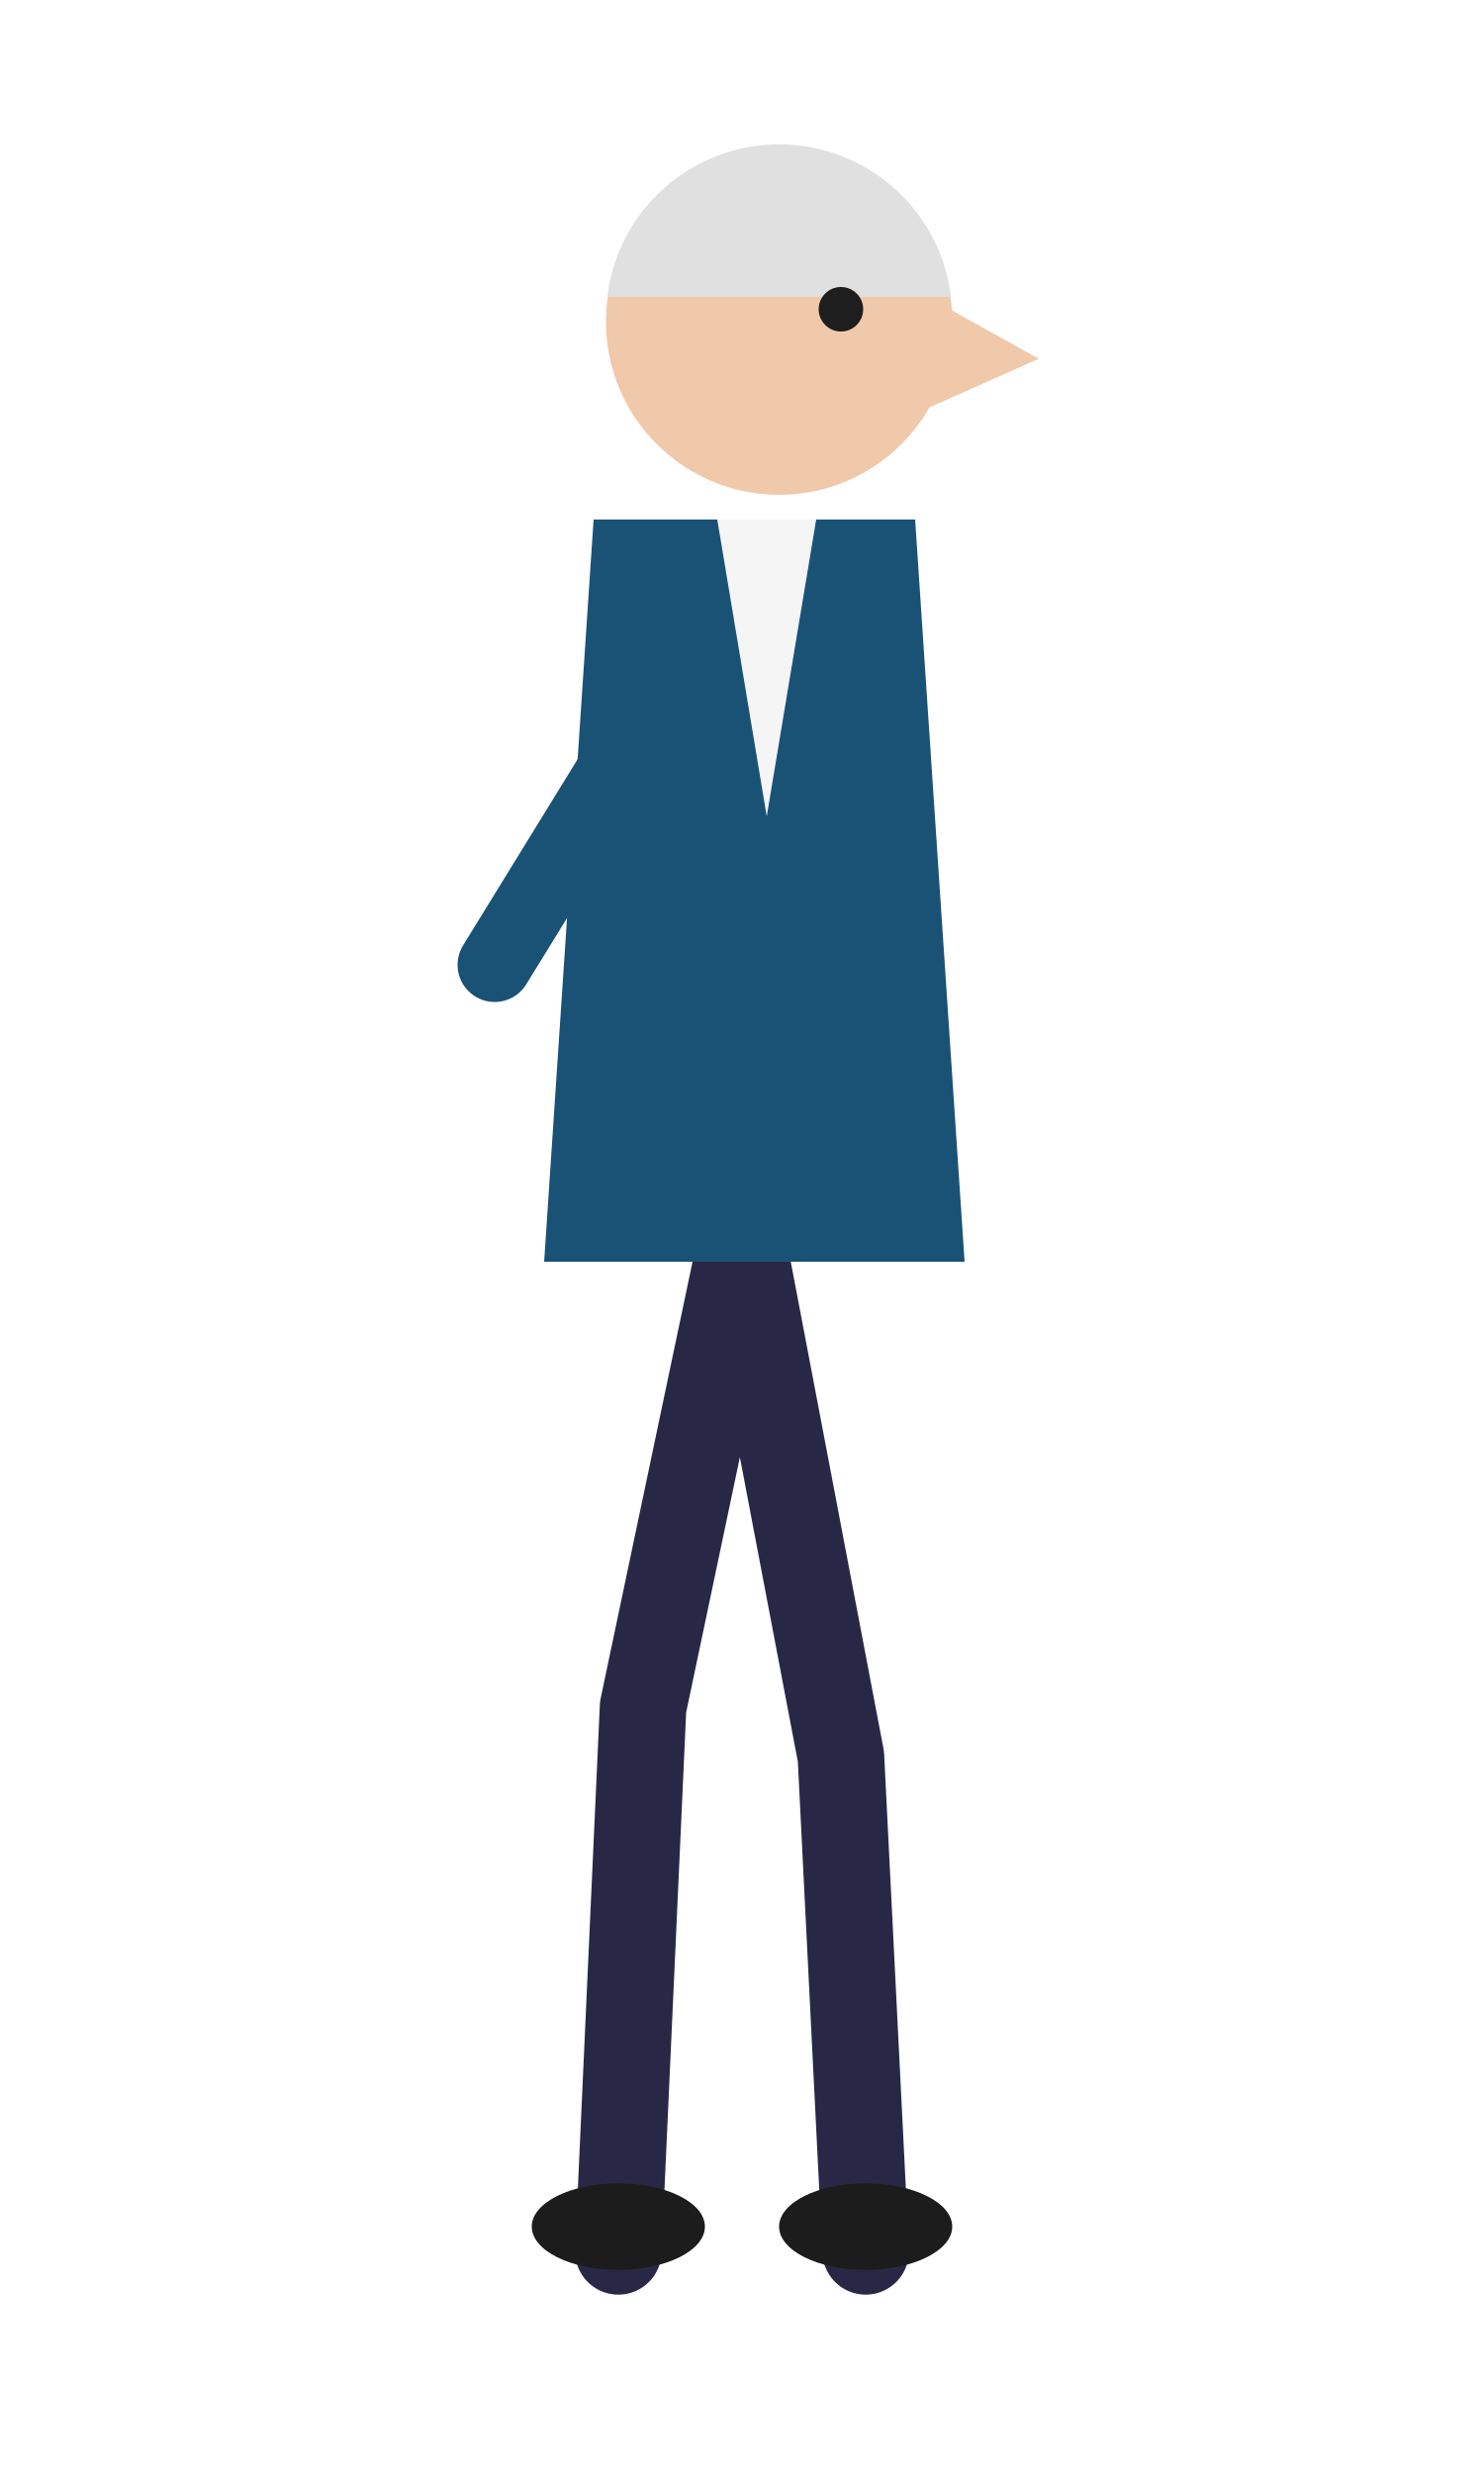
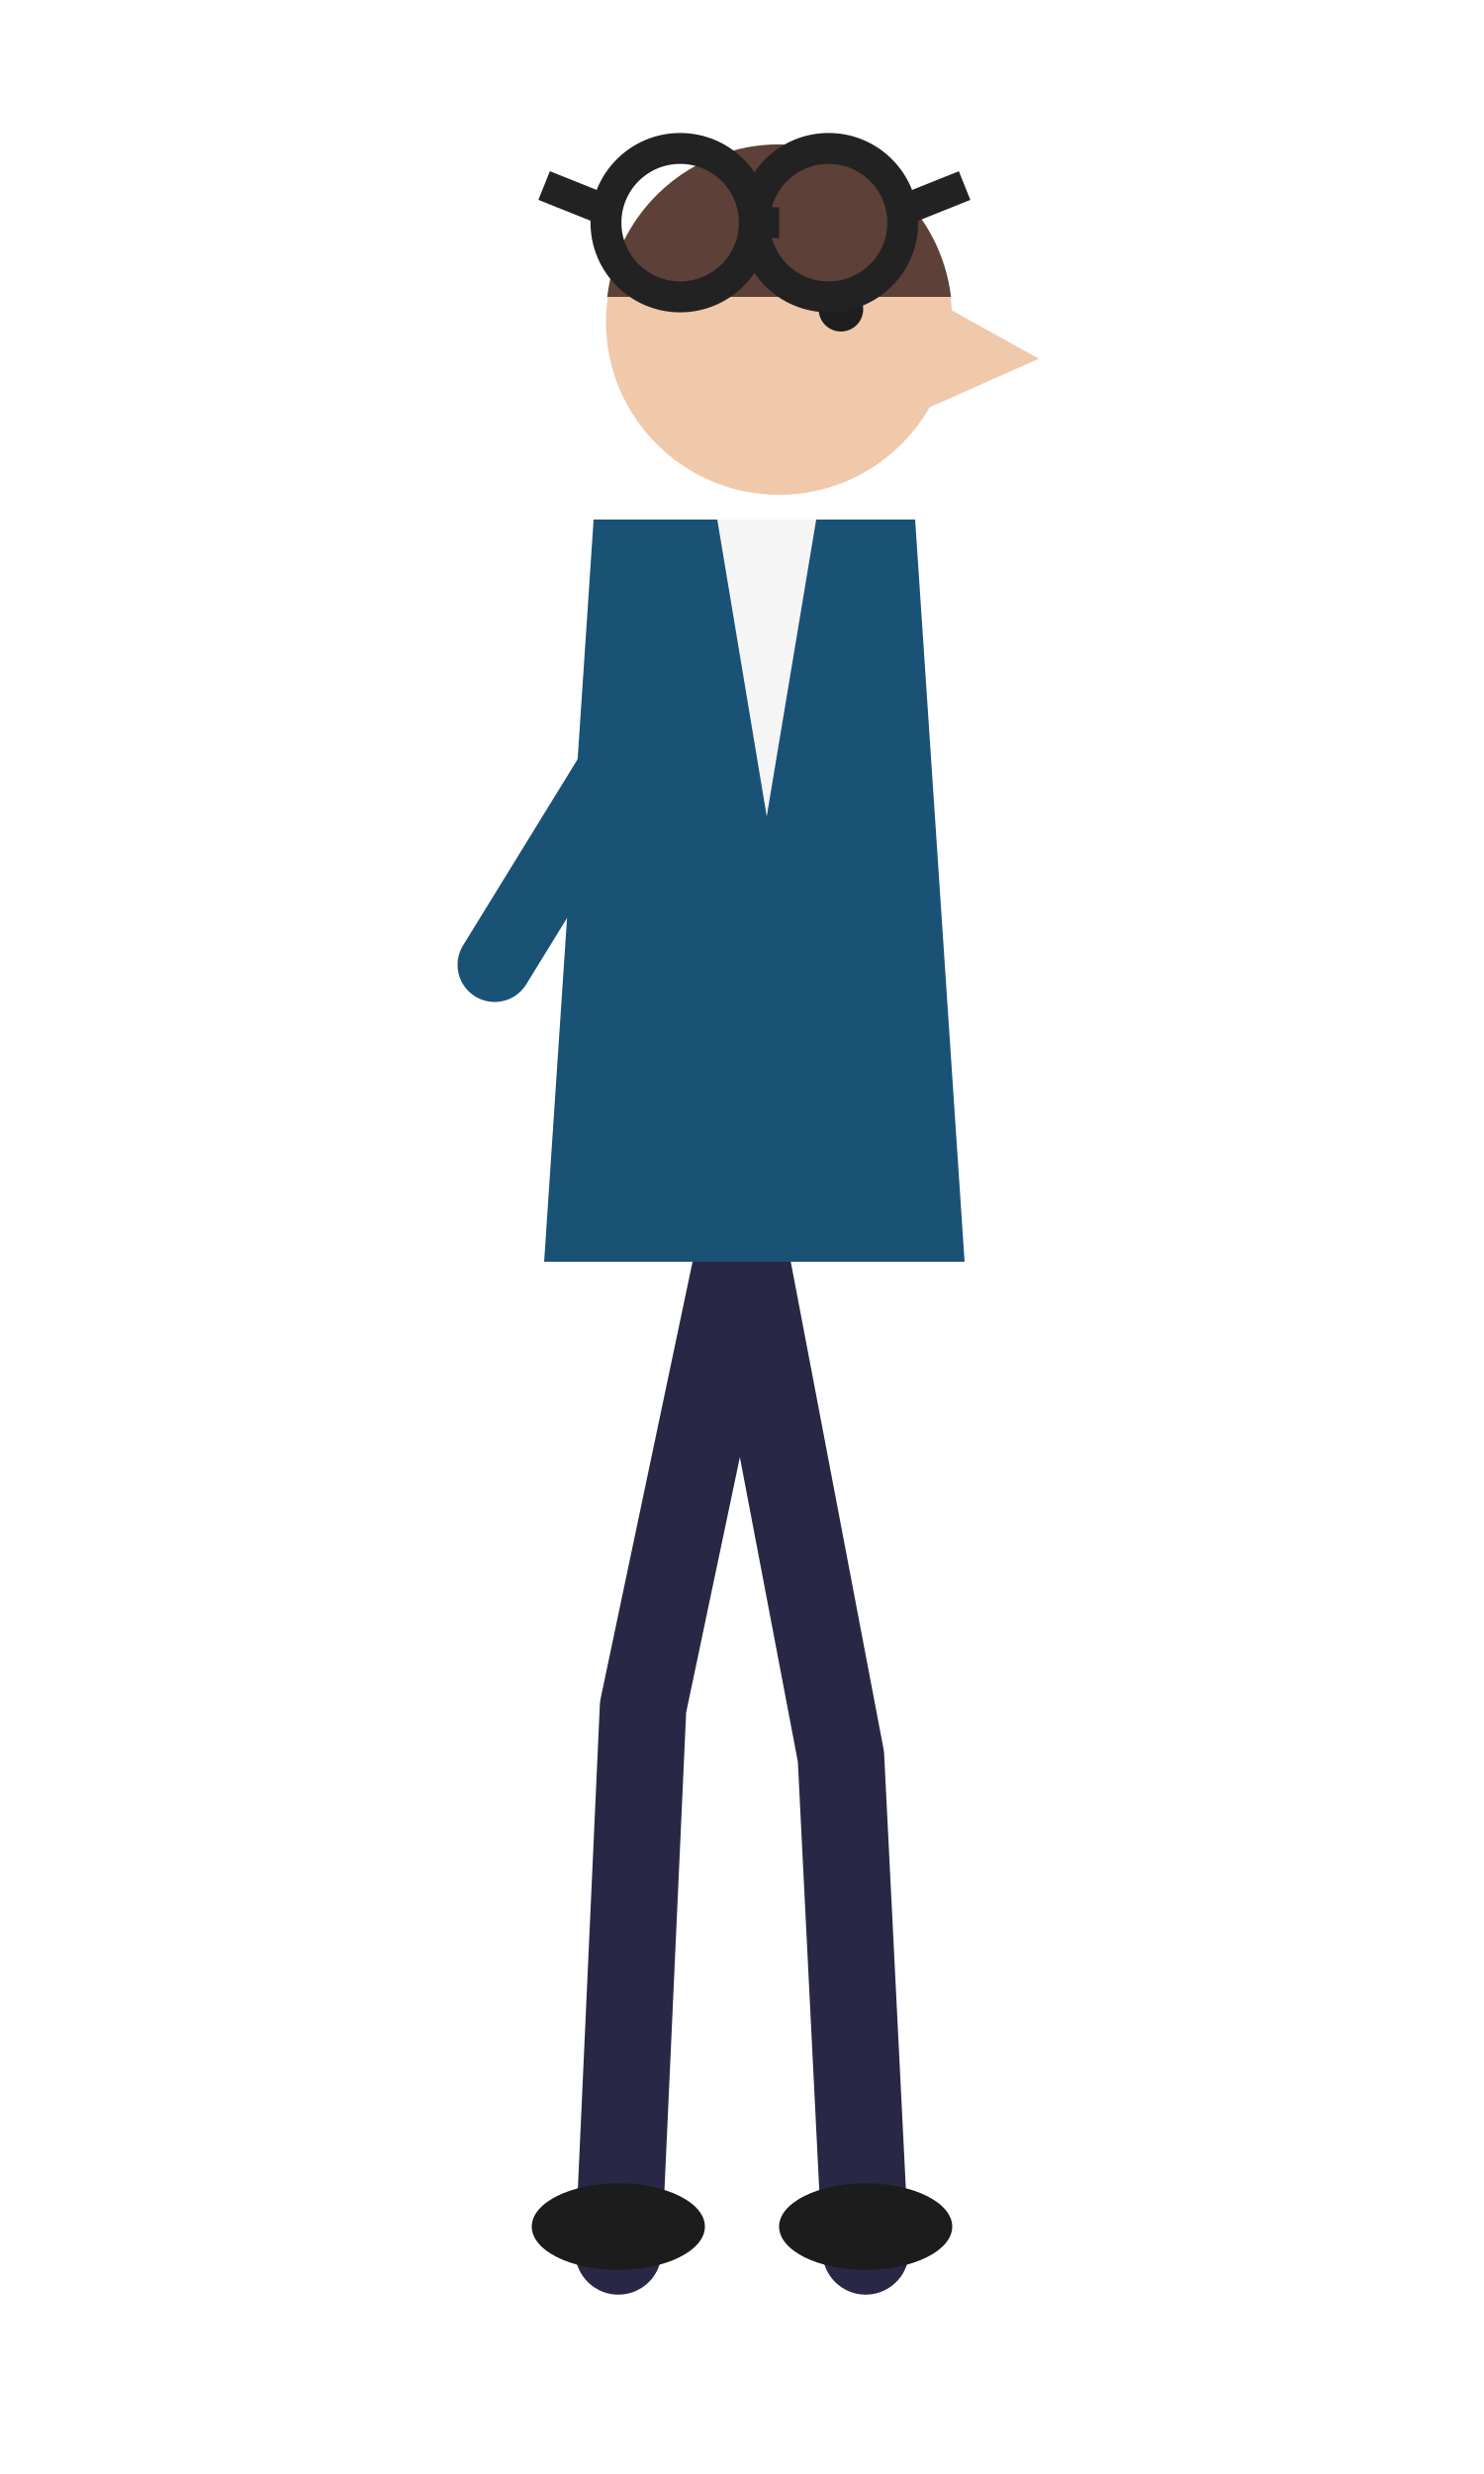
<svg xmlns="http://www.w3.org/2000/svg" viewBox="0 0 120 200" width="120" height="200">
  <g stroke="#282846" stroke-width="7" stroke-linecap="round" fill="none" stroke-linejoin="round">
    <path d="M60 100 L68 142 L70 182 M60 100 L52 138 L50 182" />
  </g>
  <ellipse cx="70" cy="180" rx="7" ry="3.5" fill="#1c1c1c" />
  <ellipse cx="50" cy="180" rx="7" ry="3.5" fill="#1c1c1c" />
  <path d="M48 42 L74 42 L78 102 L44 102 Z" fill="#1a5276" />
  <path d="M58 42 L66 42 L62 66 Z" fill="#f5f5f5" />
  <g stroke="#1a5276" stroke-width="6" stroke-linecap="round" fill="none">
    <path d="M56 52 L40 78" />
  </g>
  <circle cx="63" cy="26" r="14" fill="#f0c8aa" />
  <path d="M75 24 L84 29 L75 33 Z" fill="#f0c8aa" />
-   <path d="M49.1 24 A14 14 0 0 1 76.9 24 Z" fill="#e0e0e0" />
+   <path d="M49.1 24 A14 14 0 0 1 76.9 24 Z" fill="#5d4037" />
  <circle cx="68" cy="25" r="1.8" fill="#1e1e1e" />
+   <g stroke="#222" stroke-width="2.5" fill="none">
+     <circle cx="55" cy="18" r="6" />
+     <circle cx="67" cy="18" r="6" />
+     <path d="M61 18 L63 18 M49 17 L44 15 M73 17 L78 15" />
+   </g>
</svg>
